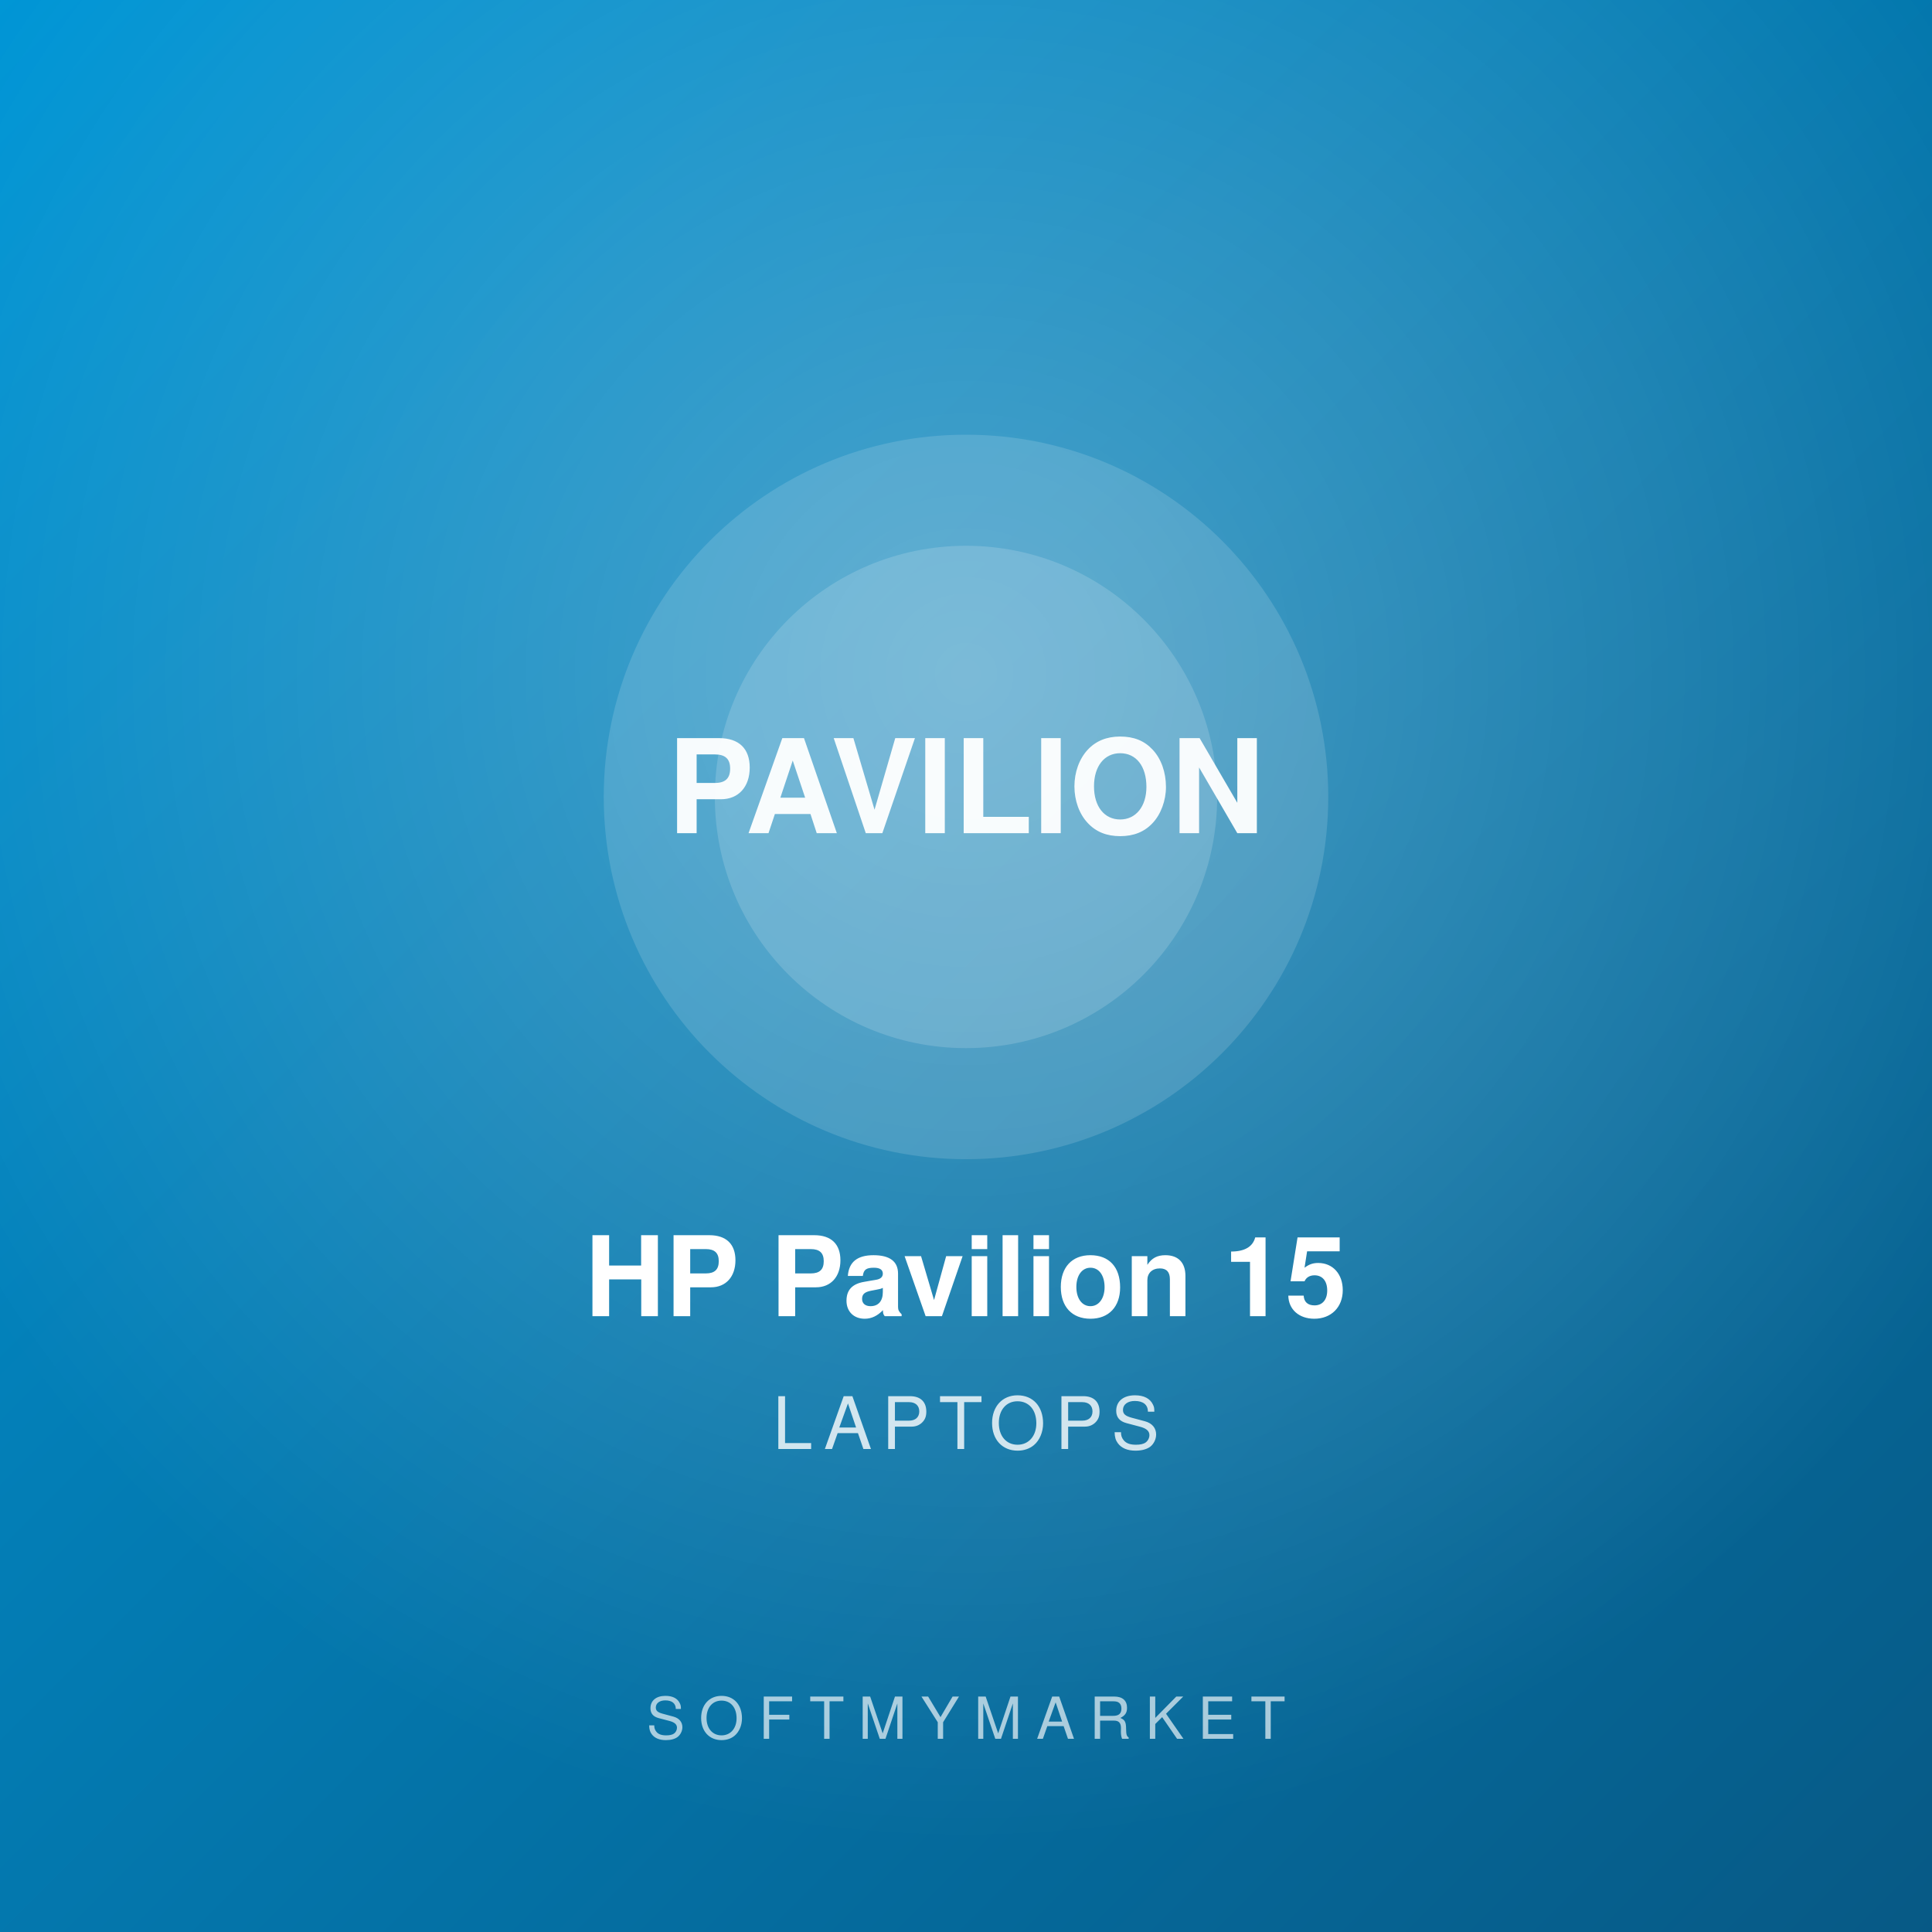
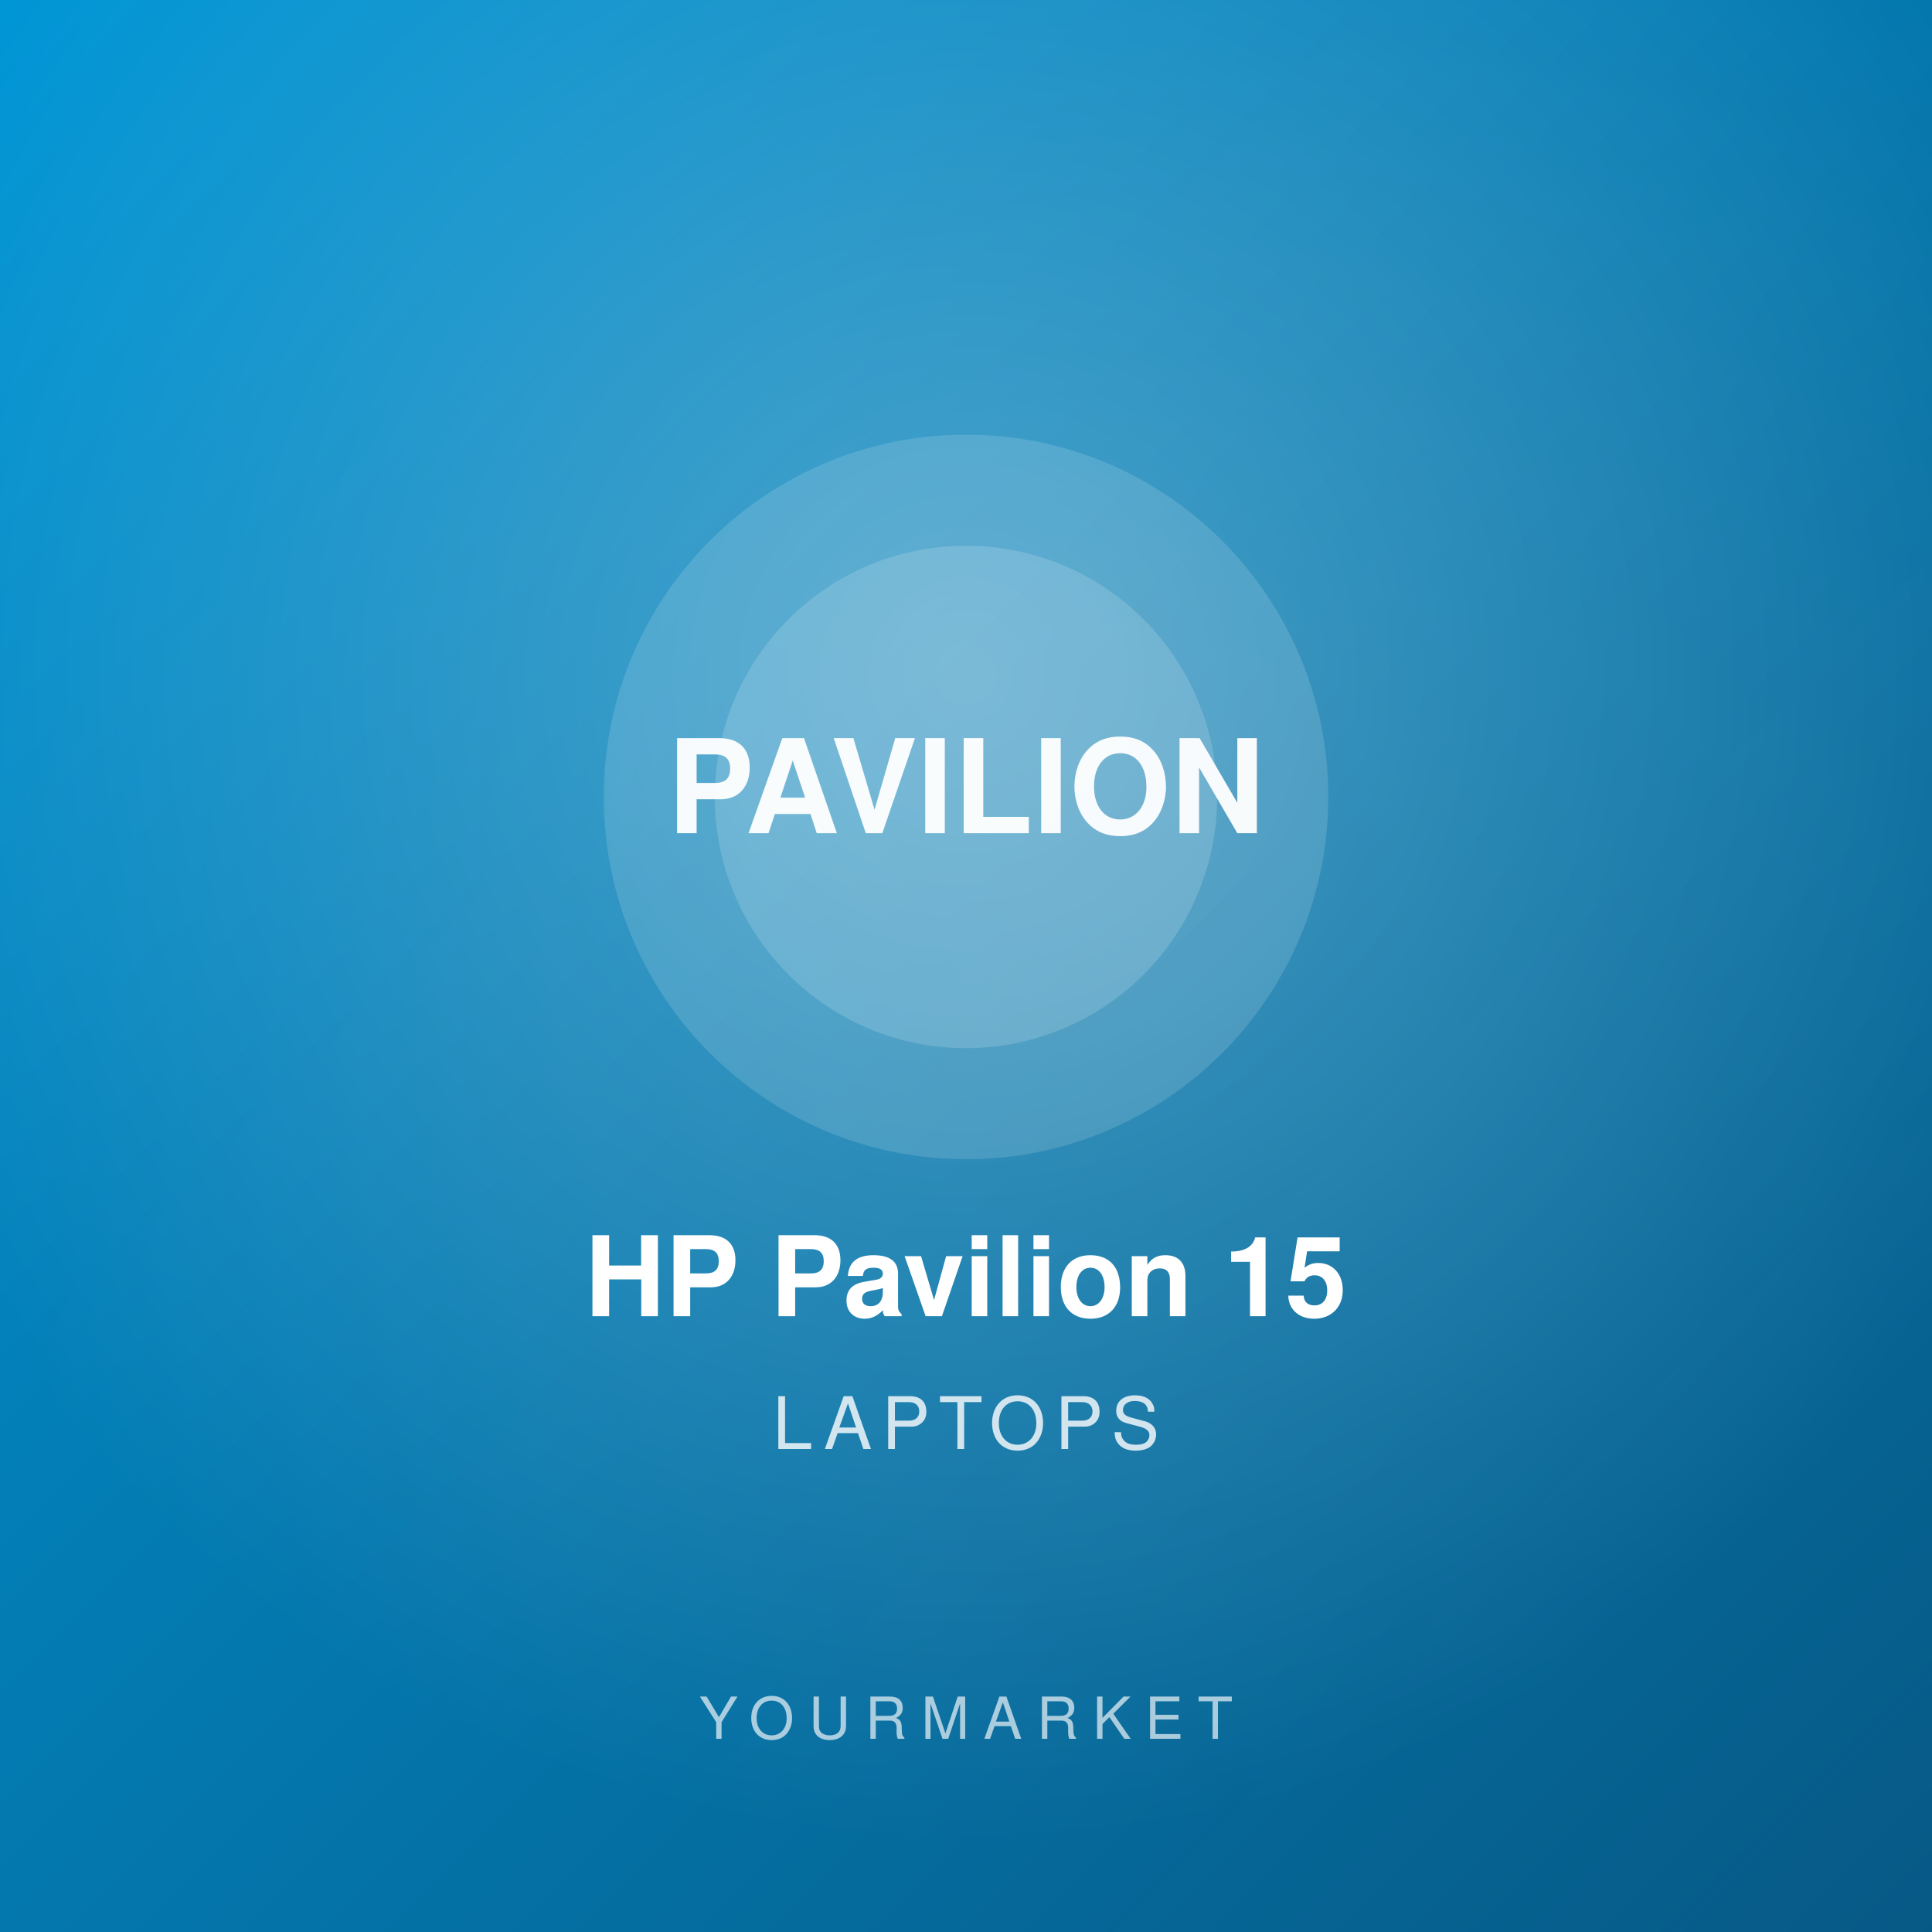
<svg xmlns="http://www.w3.org/2000/svg" viewBox="0 0 800 800" width="800" height="800" role="img" aria-label="HP Pavilion 15">
  <defs>
    <linearGradient id="g" x1="0" y1="0" x2="1" y2="1">
      <stop offset="0%" stop-color="#0096d6" />
      <stop offset="100%" stop-color="#075985" />
    </linearGradient>
    <radialGradient id="glow" cx="0.5" cy="0.35" r="0.6">
      <stop offset="0%" stop-color="#ffffff" stop-opacity="0.28" />
      <stop offset="100%" stop-color="#ffffff" stop-opacity="0" />
    </radialGradient>
  </defs>
  <rect width="800" height="800" fill="url(#g)" />
  <rect width="800" height="800" fill="url(#glow)" />
  <circle cx="400" cy="330" r="150" fill="#ffffff" fill-opacity="0.14" />
  <circle cx="400" cy="330" r="104" fill="#ffffff" fill-opacity="0.16" />
  <text x="400" y="345" text-anchor="middle" font-family="Segoe UI, Helvetica, Arial, sans-serif" font-size="54" font-weight="700" fill="#ffffff" fill-opacity="0.95">PAVILION</text>
  <text x="400" y="545" text-anchor="middle" font-family="Segoe UI, Helvetica, Arial, sans-serif" font-size="46" font-weight="700" fill="#ffffff">HP Pavilion 15</text>
  <text x="400" y="600" text-anchor="middle" font-family="Segoe UI, Helvetica, Arial, sans-serif" font-size="30" letter-spacing="4" fill="#ffffff" fill-opacity="0.8">LAPTOPS</text>
-   <text x="400" y="720" text-anchor="middle" font-family="Segoe UI, Helvetica, Arial, sans-serif" font-size="24" letter-spacing="6" fill="#ffffff" fill-opacity="0.65">SOFTMYMARKET</text>
+   <text x="400" y="720" text-anchor="middle" font-family="Segoe UI, Helvetica, Arial, sans-serif" font-size="24" letter-spacing="6" fill="#ffffff" fill-opacity="0.65">YOURMARKET</text>
</svg>
